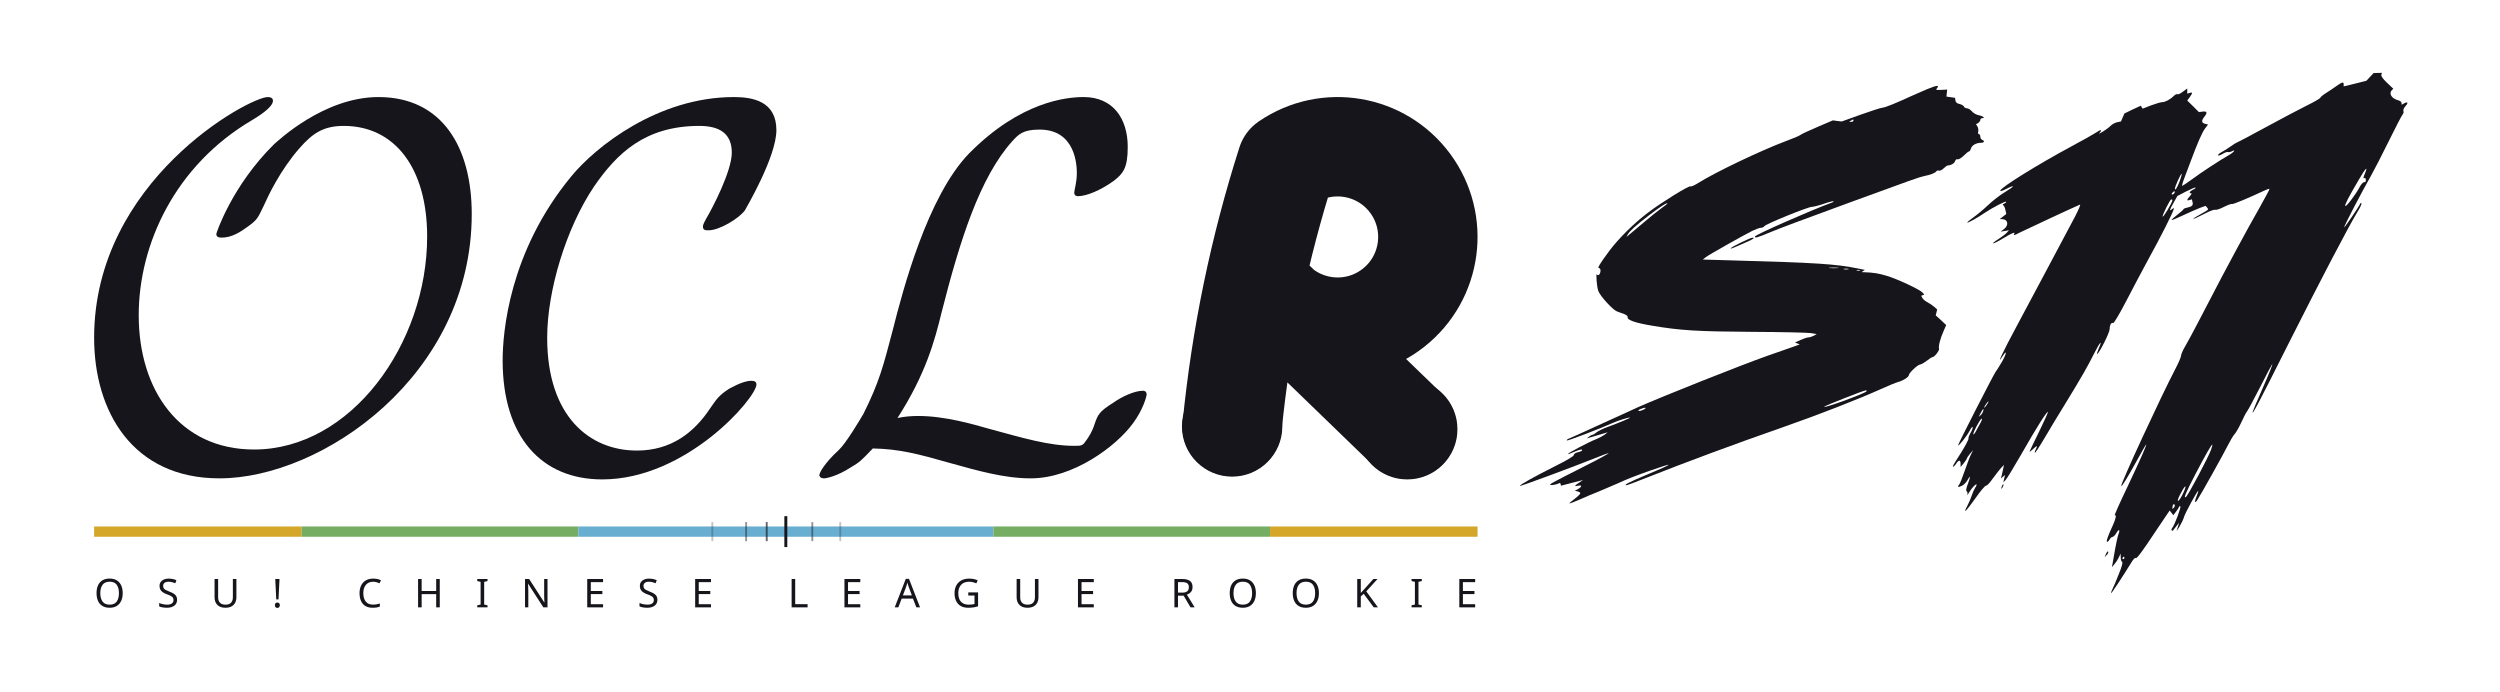
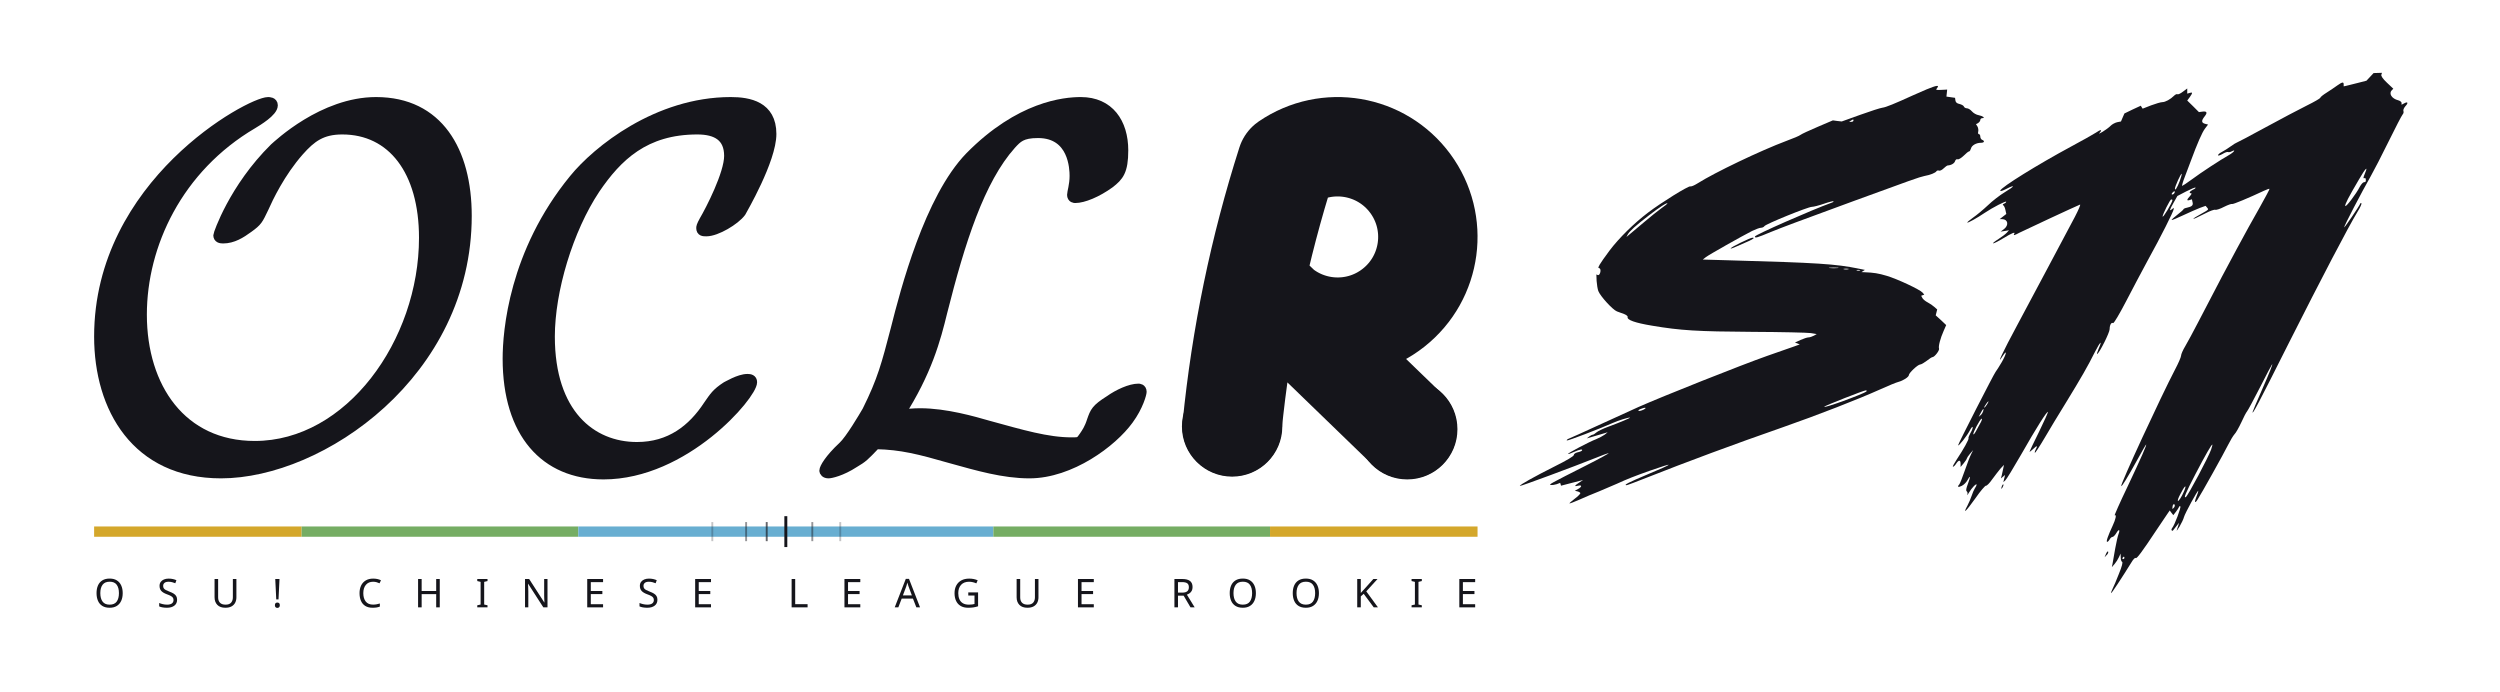
<svg xmlns="http://www.w3.org/2000/svg" xmlns:xlink="http://www.w3.org/1999/xlink" viewBox="0 0 1700 470" width="1700" height="470" role="img" aria-labelledby="wordmark-title wordmark-desc" color="#15151b" fill="currentColor">
  <svg width="715.716" height="260" viewBox="77.28 55.741 19.993 7.263" id="OCL-mathcal" x="64" y="66">
    <defs>
-       <path id="g0-67" d="M4.941-1.564C4.941-1.624 4.892-1.634 4.842-1.634C4.672-1.634 4.433-1.484 4.423-1.484C4.224-1.355 4.184-1.285 4.065-1.116C3.756-.648 3.318-.309 2.67-.309C1.773-.309 .966-.956 .966-2.451C.966-3.347 1.325-4.533 1.853-5.32C2.291-5.958 2.829-6.476 3.856-6.476C4.234-6.476 4.473-6.336 4.473-5.968C4.473-5.619 4.105-4.912 3.985-4.712C3.925-4.603 3.925-4.583 3.925-4.563C3.925-4.493 3.975-4.493 4.035-4.493C4.234-4.493 4.603-4.712 4.722-4.872C4.742-4.912 5.32-5.888 5.32-6.396C5.32-6.944 4.872-7.024 4.513-7.024C3.068-7.024 1.883-6.077 1.425-5.519C.239-4.085 .12-2.54 .12-2.022C.12-.568 .857 .239 2.012 .239C3.616 .239 4.941-1.315 4.941-1.564Z" />
-       <path id="g0-76" d="M1.793-.927C2.331-1.763 2.501-2.401 2.63-2.929C2.979-4.304 3.357-5.499 3.975-6.187C4.095-6.316 4.174-6.406 4.493-6.406C5.181-6.406 5.2-5.719 5.2-5.579C5.2-5.4 5.151-5.26 5.151-5.21C5.151-5.141 5.21-5.141 5.22-5.141C5.38-5.141 5.649-5.25 5.898-5.43C6.077-5.569 6.167-5.669 6.167-6.077C6.167-6.615 5.888-7.024 5.33-7.024C5.011-7.024 4.134-6.944 3.158-5.958C2.361-5.141 1.893-3.347 1.704-2.6C1.524-1.913 1.445-1.604 1.146-1.006C1.076-.887 .817-.448 .677-.319C.408-.07 .309 .11 .309 .159C.309 .179 .329 .219 .399 .219C.438 .219 .648 .179 .907 .01C1.076-.09 1.096-.11 1.325-.349C1.823-.339 2.172-.249 2.8-.07C3.308 .07 3.816 .219 4.324 .219C5.131 .219 5.948-.389 6.267-.827C6.466-1.096 6.526-1.345 6.526-1.375C6.526-1.445 6.466-1.445 6.456-1.445C6.296-1.445 6.057-1.335 5.888-1.215C5.619-1.046 5.599-.986 5.539-.817C5.489-.658 5.43-.578 5.39-.518C5.31-.399 5.3-.399 5.151-.399C4.672-.399 4.174-.548 3.517-.727C3.238-.807 2.69-.966 2.192-.966C2.062-.966 1.923-.956 1.793-.927Z" />
-       <path id="g0-79" d="M7.741-4.802C7.741-6.067 7.183-7.024 5.968-7.024C4.932-7.024 4.055-6.187 3.985-6.127C3.188-5.34 2.889-4.443 2.889-4.423C2.889-4.364 2.939-4.354 2.989-4.354C3.178-4.354 3.337-4.453 3.487-4.563C3.666-4.692 3.676-4.722 3.786-4.951C3.875-5.151 4.105-5.639 4.473-6.057C4.712-6.326 4.912-6.476 5.31-6.476C6.276-6.476 6.894-5.679 6.894-4.374C6.894-2.341 5.45-.329 3.606-.329C2.192-.329 1.415-1.455 1.415-2.879C1.415-4.234 2.112-5.729 3.567-6.585C3.666-6.645 3.965-6.824 3.965-6.954C3.965-7.024 3.885-7.024 3.866-7.024C3.517-7.024 .568-5.44 .568-2.451C.568-1.056 1.295 .219 2.949 .219C4.892 .219 7.741-1.733 7.741-4.802Z" />
+       <path id="g0-67" d="M4.941-1.564C4.941-1.624 4.892-1.634 4.842-1.634C4.672-1.634 4.433-1.484 4.423-1.484C4.224-1.355 4.184-1.285 4.065-1.116C3.756-.648 3.318-.309 2.67-.309C1.773-.309 .966-.956 .966-2.451C.966-3.347 1.325-4.533 1.853-5.32C2.291-5.958 2.829-6.476 3.856-6.476C4.234-6.476 4.473-6.336 4.473-5.968C4.473-5.619 4.105-4.912 3.985-4.712C3.925-4.603 3.925-4.583 3.925-4.563C3.925-4.493 3.975-4.493 4.035-4.493C4.234-4.493 4.603-4.712 4.722-4.872C4.742-4.912 5.32-5.888 5.32-6.396C5.32-6.944 4.872-7.024 4.513-7.024C3.068-7.024 1.883-6.077 1.425-5.519C.239-4.085 .12-2.54 .12-2.022C.12-.568 .857 .239 2.012 .239C3.616 .239 4.941-1.315 4.941-1.564Z" stroke="currentColor" stroke-width="0.18" stroke-linejoin="round" transform="translate(2.719801 -3.392279) scale(0.9665458 0.9758154) translate(-2.719801 3.392279)" />
+       <path id="g0-76" d="M1.793-.927C2.331-1.763 2.501-2.401 2.63-2.929C2.979-4.304 3.357-5.499 3.975-6.187C4.095-6.316 4.174-6.406 4.493-6.406C5.181-6.406 5.2-5.719 5.2-5.579C5.2-5.4 5.151-5.26 5.151-5.21C5.151-5.141 5.21-5.141 5.22-5.141C5.38-5.141 5.649-5.25 5.898-5.43C6.077-5.569 6.167-5.669 6.167-6.077C6.167-6.615 5.888-7.024 5.33-7.024C5.011-7.024 4.134-6.944 3.158-5.958C2.361-5.141 1.893-3.347 1.704-2.6C1.524-1.913 1.445-1.604 1.146-1.006C1.076-.887 .817-.448 .677-.319C.408-.07 .309 .11 .309 .159C.309 .179 .329 .219 .399 .219C.438 .219 .648 .179 .907 .01C1.076-.09 1.096-.11 1.325-.349C1.823-.339 2.172-.249 2.8-.07C3.308 .07 3.816 .219 4.324 .219C5.131 .219 5.948-.389 6.267-.827C6.466-1.096 6.526-1.345 6.526-1.375C6.526-1.445 6.466-1.445 6.456-1.445C6.296-1.445 6.057-1.335 5.888-1.215C5.619-1.046 5.599-.986 5.539-.817C5.489-.658 5.43-.578 5.39-.518C5.31-.399 5.3-.399 5.151-.399C4.672-.399 4.174-.548 3.517-.727C3.238-.807 2.69-.966 2.192-.966C2.062-.966 1.923-.956 1.793-.927Z" stroke="currentColor" stroke-width="0.18" stroke-linejoin="round" transform="translate(3.417185 -3.402241) scale(0.9718604 0.9757505) translate(-3.417185 3.402241)" />
+       <path id="g0-79" d="M7.741-4.802C7.741-6.067 7.183-7.024 5.968-7.024C4.932-7.024 4.055-6.187 3.985-6.127C3.188-5.34 2.889-4.443 2.889-4.423C2.889-4.364 2.939-4.354 2.989-4.354C3.178-4.354 3.337-4.453 3.487-4.563C3.666-4.692 3.676-4.722 3.786-4.951C3.875-5.151 4.105-5.639 4.473-6.057C4.712-6.326 4.912-6.476 5.31-6.476C6.276-6.476 6.894-5.679 6.894-4.374C6.894-2.341 5.45-.329 3.606-.329C2.192-.329 1.415-1.455 1.415-2.879C1.415-4.234 2.112-5.729 3.567-6.585C3.666-6.645 3.965-6.824 3.965-6.954C3.965-7.024 3.885-7.024 3.866-7.024C3.517-7.024 .568-5.44 .568-2.451C.568-1.056 1.295 .219 2.949 .219C4.892 .219 7.741-1.733 7.741-4.802Z" stroke="currentColor" stroke-width="0.18" stroke-linejoin="round" transform="translate(4.15442 -3.402241) scale(0.9755205 0.9757505) translate(-4.15442 3.402241)" />
    </defs>
    <g id="page1">
      <use x="76.712" y="62.765" xlink:href="#g0-79" />
      <use x="84.92" y="62.765" xlink:href="#g0-67" />
      <use x="90.747" y="62.765" xlink:href="#g0-76" />
    </g>
  </svg>
  <svg viewBox="46.25 -17.903 449.126 580.912" role="img" id="R-reference-slider" x="803.716" y="66" width="201.016" height="260">
    <g id="r-slider-shape">
      <path id="r-track" d="M122.5 482.5 A1948.266 1948.266 0 0 1 205.5 81.5 A137.044 137.044 0 1 1 178.5 283.5 L388.562 486.759" fill="none" stroke="currentColor" stroke-width="151.0" stroke-linecap="round" stroke-linejoin="round" />
      <circle id="r-head-cap" cx="122.5" cy="482.5" r="76.25" fill="currentColor" />
      <circle id="r-tail-cap" cx="388.562" cy="486.759" r="76.25" fill="currentColor" />
    </g>
    <g id="r-visible-centerline" display="none">
      <path d="M122.5 482.5 A1948.266 1948.266 0 0 1 205.5 81.5 A137.044 137.044 0 1 1 178.5 283.5 L388.562 486.759" fill="none" stroke="#ea4a89" stroke-width="2" />
    </g>
    <g id="r-full-control-path" display="none">
      <path d="M122.5 482.5 A1948.266 1948.266 0 0 1 205.5 81.5 A137.044 137.044 0 1 1 178.5 283.5 L425.5 522.5" fill="none" stroke="#ec4899" stroke-width="1.5" stroke-dasharray="5 4" />
    </g>
    <g id="r-control-points" display="none">
      <polyline points="122.5,482.5 153.5,279.5 205.5,81.5 419.5,184.5 178.5,283.5 425.5,522.5" fill="none" stroke="#64748b" stroke-width="1.5" />
      <circle id="r-control-0" cx="122.5" cy="482.5" r="11.5" fill="#6644cc" />
      <circle id="r-control-1" cx="153.5" cy="279.5" r="11.5" fill="#ffcc22" />
      <circle id="r-control-2" cx="205.5" cy="81.5" r="11.5" fill="#6644cc" />
      <circle id="r-control-3" cx="419.5" cy="184.5" r="11.5" fill="#ffcc22" />
      <circle id="r-control-4" cx="178.5" cy="283.5" r="11.5" fill="#ed1121" />
      <circle id="r-control-5" cx="425.5" cy="522.5" r="11.5" fill="#ffcc22" />
    </g>
  </svg>
  <svg viewBox="0 0 729 431" width="610.601" height="361" role="img" id="S11-original-brush" x="1030" y="46">
    <g transform="translate(0,431) scale(0.1,-0.1)" fill="currentColor" stroke="none">
      <path d="M6944 4235 l-29 -31 -70 -18 c-38 -10 -80 -20 -92 -23 l-23 -5 0 16 c0 22 -11 20 -51 -8 -19 -14 -58 -40 -86 -58 -29 -18 -53 -37 -53 -43 -1 -5 -49 -33 -108 -62 -59 -29 -210 -109 -337 -178 -126 -69 -233 -125 -236 -125 -3 0 -24 -13 -46 -29 -22 -16 -54 -36 -71 -45 -18 -9 -32 -21 -32 -27 0 -6 16 -1 36 10 19 12 40 19 45 16 5 -3 18 -1 29 5 40 21 19 -7 -22 -30 -64 -36 -224 -140 -303 -199 -38 -28 -73 -51 -76 -51 -4 0 6 35 23 78 16 42 38 100 48 127 51 138 91 230 114 260 l25 33 -24 6 c-30 8 -32 25 -4 60 25 31 19 44 -18 39 l-28 -4 -47 47 -48 47 20 27 c25 35 25 43 0 35 l-20 -6 0 21 0 21 -35 -26 c-19 -15 -39 -24 -44 -21 -5 4 -18 -2 -28 -12 -29 -29 -71 -52 -95 -52 -12 0 -54 -12 -91 -26 l-69 -27 -8 12 -7 12 -67 -31 -66 -32 -14 -32 -14 -33 -31 -6 c-17 -4 -42 -17 -54 -30 -23 -24 -111 -80 -89 -57 26 29 10 30 -30 2 -24 -15 -113 -66 -198 -111 -278 -150 -568 -330 -578 -359 -2 -8 16 -3 48 13 78 40 71 23 -11 -26 -40 -24 -102 -72 -138 -107 -36 -34 -90 -79 -119 -99 -28 -20 -50 -38 -48 -41 5 -4 80 37 143 80 64 43 173 99 173 89 0 -5 -8 -12 -17 -15 -11 -5 -14 -10 -6 -14 6 -4 14 -21 17 -38 l7 -32 -27 -21 -27 -21 20 0 c47 0 57 -48 16 -80 l-28 -21 34 5 34 6 -18 -20 c-10 -11 -40 -34 -67 -51 -78 -50 -47 -46 37 5 74 45 103 56 90 36 -9 -15 2 -12 43 10 33 17 456 214 491 228 8 3 -11 -41 -41 -99 -30 -57 -133 -250 -228 -429 -95 -179 -203 -381 -240 -450 -118 -219 -176 -342 -118 -251 38 59 31 17 -8 -50 -21 -35 -43 -71 -50 -79 -15 -19 -304 -584 -304 -595 0 -16 73 77 94 118 11 22 22 35 24 29 2 -7 -6 -29 -18 -48 -11 -20 -18 -39 -16 -42 7 -6 -42 -93 -96 -174 -21 -32 -35 -58 -30 -58 6 0 17 11 26 25 21 32 36 32 36 -1 l0 -26 25 30 c14 17 25 34 25 38 1 5 12 23 26 39 l26 30 -17 -34 c-10 -19 -33 -80 -52 -135 -19 -56 -39 -105 -44 -110 -19 -20 -8 -26 21 -11 16 8 37 29 46 46 24 47 26 29 3 -31 -14 -36 -17 -55 -9 -60 6 -4 8 -15 5 -26 -4 -10 3 -3 13 16 21 37 62 79 62 64 0 -5 -6 -18 -14 -29 -7 -11 -19 -38 -26 -60 -7 -22 -23 -59 -35 -82 -41 -75 -11 -46 66 62 40 58 79 103 85 101 6 -2 29 20 50 51 22 30 52 69 67 87 l29 31 -6 -30 c-3 -16 -9 -41 -12 -55 l-7 -25 17 14 17 14 -7 -29 -7 -29 15 13 c9 7 67 102 129 210 123 216 210 354 218 347 2 -3 -30 -75 -72 -161 -42 -85 -77 -158 -77 -161 0 -4 14 6 30 22 31 30 38 28 19 -7 -6 -11 -8 -22 -6 -25 3 -2 38 51 78 119 39 68 118 197 174 288 122 199 179 298 234 409 45 88 65 106 31 27 -11 -26 -16 -44 -11 -41 20 12 101 174 101 202 0 34 14 58 28 49 6 -3 51 72 105 176 52 101 133 253 179 338 102 184 208 395 208 411 l0 11 -15 -12 c-23 -19 -18 -3 15 55 l30 53 71 37 c39 20 73 34 76 31 3 -3 -6 -11 -21 -17 -27 -13 -35 -29 -14 -29 6 0 2 -10 -10 -23 -27 -29 -28 -40 -3 -32 l19 6 5 -23 c7 -25 -4 -36 -45 -45 -16 -3 -28 -9 -28 -12 0 -4 -23 -24 -50 -45 -28 -21 -49 -41 -47 -43 3 -2 45 15 93 38 49 23 110 50 136 60 l47 17 12 -14 c14 -17 18 -14 -53 -54 -32 -17 -58 -34 -58 -36 0 -5 26 7 99 44 34 18 70 31 78 28 8 -3 40 7 72 24 32 16 61 26 65 23 5 -5 137 50 260 108 22 10 41 17 44 15 2 -2 -35 -71 -81 -153 -47 -81 -129 -231 -184 -333 -93 -172 -128 -239 -316 -600 -38 -74 -85 -160 -103 -191 -19 -31 -34 -66 -34 -77 0 -11 -22 -62 -49 -113 -115 -220 -447 -937 -437 -946 5 -6 50 67 126 205 40 73 74 132 76 132 7 0 -37 -101 -149 -338 -64 -133 -111 -240 -106 -237 17 11 9 -30 -17 -85 -37 -79 -55 -130 -44 -130 5 0 14 9 20 20 6 11 16 20 23 20 7 0 21 14 31 31 21 36 33 31 18 -8 -6 -15 -18 -68 -27 -118 -8 -49 -18 -103 -21 -120 l-6 -30 22 25 c12 14 28 39 35 55 l14 30 1 -32 c0 -17 5 -33 11 -35 8 -3 -1 -37 -26 -98 -20 -52 -44 -108 -52 -123 -8 -16 -13 -31 -11 -33 4 -3 89 127 164 248 15 26 31 42 35 37 7 -11 52 50 172 231 42 63 83 124 91 135 l14 20 14 -19 15 -19 21 27 c11 15 23 32 25 39 2 7 7 9 11 5 8 -6 -47 -153 -66 -175 -6 -8 -8 -16 -4 -20 3 -3 7 -4 9 -2 2 2 14 18 27 34 l23 30 -5 -20 c-3 -11 -9 -29 -13 -40 -4 -11 6 3 23 30 16 28 32 61 35 75 8 31 116 229 117 214 0 -6 -7 -28 -16 -49 -18 -43 -12 -57 9 -23 28 42 216 379 249 446 18 36 41 74 51 85 11 10 35 53 55 95 19 43 41 84 48 92 7 8 54 96 105 195 50 99 94 182 97 185 11 12 -16 -57 -84 -212 -41 -93 -74 -171 -74 -175 0 -21 43 60 290 552 270 536 488 952 562 1074 22 35 36 66 32 70 -4 3 -8 2 -10 -4 -8 -21 -127 -196 -130 -192 -5 5 143 288 217 418 24 42 89 168 144 280 55 112 106 210 113 218 7 7 11 20 7 29 -3 8 4 25 16 39 26 27 20 40 -10 23 l-21 -11 0 15 c0 7 -12 17 -27 21 -53 13 -79 55 -52 82 l12 12 -52 49 c-34 32 -49 55 -45 65 l5 15 -34 -1 -34 -1 -29 -31z m-40 -780 c-16 -40 -17 -46 -5 -42 5 1 9 -1 10 -5 3 -22 0 -28 -14 -28 -8 0 -23 -17 -34 -37 -29 -58 -114 -169 -118 -156 -4 12 25 69 111 215 52 90 76 115 50 53z m-1505 -66 c-21 -55 -39 -83 -39 -61 0 17 49 126 55 120 2 -2 -5 -29 -16 -59z m-44 -98 c-3 -6 -11 -11 -17 -11 -6 0 -6 6 2 15 14 17 26 13 15 -4z m-15 -56 c0 -19 -79 -151 -80 -133 0 16 60 138 70 138 5 0 10 -2 10 -5z m-1506 -1660 c-9 -14 -18 -25 -21 -25 -5 0 5 18 20 38 17 22 18 13 1 -13z m-31 -55 c-3 -10 -12 -25 -21 -32 l-15 -13 17 33 c19 36 27 41 19 12z m-26 -102 c-13 -24 -30 -54 -36 -66 -7 -13 -15 -22 -17 -19 -8 8 55 127 67 127 6 0 0 -19 -14 -42z m1877 -208 c-21 -61 -188 -375 -205 -386 -21 -13 -4 29 77 185 83 159 130 241 138 241 2 0 -3 -18 -10 -40z m-219 -337 c-20 -47 -45 -86 -51 -80 -3 3 4 25 17 49 36 73 60 94 34 31z m-84 -136 l-11 -11 0 15 c0 20 13 34 18 19 3 -7 -1 -17 -7 -23z m-401 -407 c0 -5 -5 -10 -11 -10 -5 0 -7 5 -4 10 3 6 8 10 11 10 2 0 4 -4 4 -10z" />
      <path d="M3345 4134 c-44 -19 -93 -40 -110 -48 -149 -68 -222 -98 -249 -101 -17 -2 -98 -28 -181 -58 l-150 -54 -36 4 -36 5 -124 -53 c-68 -29 -131 -58 -139 -65 -8 -7 -60 -29 -115 -49 -208 -78 -581 -256 -723 -346 -24 -15 -49 -26 -56 -23 -15 6 -239 -133 -345 -214 -113 -86 -235 -206 -311 -307 -37 -49 -73 -101 -80 -114 l-12 -24 12 -7 c15 -10 2 -60 -15 -54 l-12 5 2 -53 c2 -29 8 -66 14 -82 17 -43 117 -152 151 -165 17 -6 44 -16 60 -22 17 -7 29 -17 27 -23 -8 -24 60 -48 199 -71 231 -39 364 -47 814 -50 234 -1 447 -6 474 -10 l48 -8 -23 -13 c-13 -7 -33 -14 -44 -14 -11 0 -40 -10 -65 -21 l-45 -21 20 -7 19 -8 -44 -16 c-25 -8 -124 -43 -220 -77 -210 -74 -849 -328 -1045 -415 -77 -35 -230 -104 -340 -155 -110 -51 -211 -96 -224 -101 -13 -5 -21 -12 -18 -16 5 -5 269 96 377 144 40 18 120 43 135 42 13 0 -87 -42 -180 -76 -38 -14 -79 -34 -91 -44 -11 -10 -25 -19 -30 -19 -6 0 -19 -7 -30 -15 l-19 -15 55 16 c30 9 69 20 85 25 l30 9 -25 -20 c-14 -10 -44 -26 -68 -36 -56 -21 -234 -115 -229 -120 2 -3 24 5 48 16 47 21 74 26 65 11 -3 -4 -19 -11 -36 -14 -17 -4 -30 -13 -30 -22 0 -9 -56 -43 -153 -91 -165 -83 -291 -153 -285 -160 5 -4 444 159 611 226 53 22 103 40 110 40 6 0 -73 -44 -178 -97 -302 -153 -311 -158 -292 -161 10 -2 31 1 47 6 l29 11 4 -12 3 -11 65 17 c35 9 75 19 89 23 l25 6 -32 -21 c-39 -25 -42 -34 -8 -25 33 8 32 -9 -1 -27 l-26 -14 21 -5 c12 -3 23 -9 24 -15 0 -5 -20 -26 -46 -45 -25 -19 -44 -36 -43 -38 2 -2 39 12 82 31 44 20 115 50 159 67 44 18 109 46 145 62 85 39 144 62 265 105 214 75 205 63 -23 -32 -145 -61 -192 -85 -164 -85 5 0 78 27 163 61 313 124 719 275 1107 410 283 99 609 226 787 306 66 30 134 58 151 62 38 10 84 40 84 55 0 17 73 86 92 86 8 0 32 14 53 30 21 17 42 30 47 30 16 0 58 54 53 69 -7 18 11 85 37 143 l21 48 -42 40 -43 39 6 24 6 24 -23 20 c-12 11 -36 28 -54 37 -18 9 -37 25 -43 35 l-10 19 13 5 12 4 -13 16 c-21 25 -207 112 -292 137 -67 20 -104 26 -180 29 l-25 1 14 9 14 9 -54 11 c-183 37 -326 47 -1053 67 l-209 6 24 19 c27 21 297 173 376 213 29 14 61 26 72 26 11 0 24 6 28 13 10 17 354 157 386 157 13 0 57 11 97 25 40 14 76 23 78 20 3 -2 -4 -8 -14 -11 -168 -61 -624 -262 -624 -275 0 -15 15 -11 130 37 107 43 197 77 680 254 451 165 526 192 565 200 50 9 91 26 99 39 4 6 13 8 21 5 7 -3 24 5 37 18 13 13 28 23 33 24 28 1 55 17 60 35 4 12 12 18 21 15 8 -3 29 10 49 29 19 19 38 35 44 35 5 0 11 10 15 23 6 26 43 47 81 47 28 0 33 15 10 24 -8 3 -15 15 -15 26 0 11 -5 20 -11 20 -7 0 -9 9 -6 21 3 12 0 30 -6 41 l-12 19 18 10 c9 6 17 17 17 24 0 8 7 15 16 15 27 0 6 17 -29 24 -19 3 -43 17 -55 31 -12 14 -30 25 -41 25 -10 0 -21 6 -24 14 -3 8 -19 17 -36 21 -20 4 -31 13 -33 28 l-3 22 -35 5 -35 5 3 28 3 29 -38 -2 c-54 -3 -57 -2 -44 14 22 27 -4 23 -84 -10z m-595 -254 c0 -5 -8 -10 -17 -10 l-18 0 15 10 c19 12 20 12 20 0z m-1510 -673 c0 -2 -21 -19 -47 -37 -27 -19 -93 -72 -148 -119 -55 -46 -109 -92 -119 -100 l-19 -16 11 21 c14 26 63 71 172 155 85 66 150 108 150 96z m1383 -524 c-18 -2 -48 -2 -65 0 -18 2 -4 4 32 4 36 0 50 -2 33 -4z m85 -10 c-10 -2 -26 -2 -35 0 -10 3 -2 5 17 5 19 0 27 -2 18 -5z m95 -10 c-7 -2 -19 -2 -25 0 -7 3 -2 5 12 5 14 0 19 -2 13 -5z m52 -982 c-24 -21 -361 -144 -341 -123 10 10 318 131 336 132 8 0 10 -3 5 -9z m-1808 -147 c-16 -8 -34 -13 -40 -11 -7 3 -1 9 13 15 38 16 59 13 27 -4z" />
      <path d="M1832 2888 c-88 -42 -110 -66 -25 -27 26 12 67 30 91 40 41 18 54 30 30 28 -7 0 -51 -19 -96 -41z" />
      <path d="M3956 915 c-9 -26 -7 -32 5 -12 6 10 9 21 6 23 -2 3 -7 -2 -11 -11z" />
      <path d="M4801 364 l-12 -29 16 17 c10 9 16 21 13 28 -2 7 -10 -1 -17 -16z" />
    </g>
  </svg>
  <g id="accuracy-bar">
    <rect x="64" y="358" width="141.11" height="7" fill="#d4a72b" />
    <rect x="205.11" y="358" width="188.147" height="7" fill="#75ad63" />
    <rect x="393.256" y="358" width="282.22" height="7" fill="#68aed1" />
    <rect x="675.476" y="358" width="188.147" height="7" fill="#75ad63" />
    <rect x="863.622" y="358" width="141.11" height="7" fill="#d4a72b" />
    <path d="M534.366 351V372" stroke="currentColor" stroke-width="2" />
    <path d="M484.366 355V368" stroke="currentColor" stroke-width="1.3" opacity=".25" />
    <path d="M507.366 355V368" stroke="currentColor" stroke-width="1.3" opacity=".45" />
    <path d="M521.366 355V368" stroke="currentColor" stroke-width="1.3" opacity=".65" />
    <path d="M552.366 355V368" stroke="currentColor" stroke-width="1.3" opacity=".45" />
    <path d="M571.366 355V368" stroke="currentColor" stroke-width="1.3" opacity=".25" />
  </g>
  <g id="english-name">
    <path d="M720 358Q720 247 682.5 164.5Q645 82 572.0 36.0Q499 -10 391 -10Q280 -10 206.5 36.0Q133 82 97.0 165.0Q61 248 61 359Q61 469 97.0 551.0Q133 633 206.5 679.0Q280 725 392 725Q499 725 572.0 679.5Q645 634 682.5 551.5Q720 469 720 358ZM156 358Q156 223 213.0 145.5Q270 68 391 68Q513 68 569.0 145.5Q625 223 625 358Q625 493 569.0 569.5Q513 646 392 646Q271 646 213.5 569.5Q156 493 156 358Z" transform="translate(64 413) scale(0.027 -0.027)" />
    <path d="M502 191Q502 96 433.0 43.0Q364 -10 247 -10Q187 -10 136.0 -1.0Q85 8 51 24V110Q87 94 140.5 81.0Q194 68 251 68Q331 68 371.5 99.0Q412 130 412 183Q412 218 397.0 242.0Q382 266 345.5 286.5Q309 307 244 330Q153 363 106.5 411.0Q60 459 60 542Q60 599 89.0 639.5Q118 680 169.5 702.0Q221 724 288 724Q347 724 396.0 713.0Q445 702 485 684L457 607Q420 623 376.5 634.0Q333 645 286 645Q219 645 185.0 616.5Q151 588 151 541Q151 505 166.0 481.0Q181 457 215.0 438.0Q249 419 307 397Q370 374 413.5 347.5Q457 321 479.5 284.0Q502 247 502 191Z" transform="translate(106.8673 413) scale(0.027 -0.027)" />
    <path d="M640 252Q640 178 610.0 118.5Q580 59 518.5 24.5Q457 -10 362 -10Q229 -10 159.5 62.5Q90 135 90 254V714H180V251Q180 164 226.5 116.0Q273 68 367 68Q464 68 507.5 119.5Q551 171 551 252V714H640Z" transform="translate(143.4706 413) scale(0.027 -0.027)" />
    <path d="M163 201H106L81 714H188ZM72 54Q72 91 90.0 106.0Q108 121 134 121Q159 121 177.5 106.0Q196 91 196 54Q196 18 177.5 2.0Q159 -14 134 -14Q108 -14 90.0 2.0Q72 18 72 54Z" transform="translate(184.9879 413) scale(0.027 -0.027)" />
    <path d="M403 645Q288 645 222.0 568.0Q156 491 156 357Q156 224 217.5 146.5Q279 69 402 69Q449 69 491.0 77.0Q533 85 573 97V19Q533 4 490.5 -3.0Q448 -10 389 -10Q280 -10 207.0 35.0Q134 80 97.5 163.0Q61 246 61 358Q61 466 100.5 548.5Q140 631 217.0 677.5Q294 724 404 724Q517 724 601 682L565 606Q532 621 491.5 633.0Q451 645 403 645Z" transform="translate(242.8315 413) scale(0.027 -0.027)" />
    <path d="M643 0H553V333H187V0H97V714H187V412H553V714H643Z" transform="translate(281.6758 413) scale(0.027 -0.027)" />
    <path d="M298 0H40V52L124 71V642L40 662V714H298V662L214 642V71L298 52Z" transform="translate(323.463 413) scale(0.027 -0.027)" />
    <path d="M663 0H558L176 593H172Q174 558 177.0 506.0Q180 454 180 399V0H97V714H201L582 123H586Q585 139 583.5 171.0Q582 203 580.5 241.0Q579 279 579 311V714H663Z" transform="translate(354.3963 413) scale(0.027 -0.027)" />
    <path d="M496 0H97V714H496V635H187V412H478V334H187V79H496Z" transform="translate(396.6966 413) scale(0.027 -0.027)" />
    <path d="M502 191Q502 96 433.0 43.0Q364 -10 247 -10Q187 -10 136.0 -1.0Q85 8 51 24V110Q87 94 140.5 81.0Q194 68 251 68Q331 68 371.5 99.0Q412 130 412 183Q412 218 397.0 242.0Q382 266 345.5 286.5Q309 307 244 330Q153 363 106.5 411.0Q60 459 60 542Q60 599 89.0 639.5Q118 680 169.5 702.0Q221 724 288 724Q347 724 396.0 713.0Q445 702 485 684L457 607Q420 623 376.5 634.0Q333 645 286 645Q219 645 185.0 616.5Q151 588 151 541Q151 505 166.0 481.0Q181 457 215.0 438.0Q249 419 307 397Q370 374 413.5 347.5Q457 321 479.5 284.0Q502 247 502 191Z" transform="translate(433.4889 413) scale(0.027 -0.027)" />
    <path d="M496 0H97V714H496V635H187V412H478V334H187V79H496Z" transform="translate(470.0922 413) scale(0.027 -0.027)" />
    <path d="M97 0V714H187V80H499V0Z" transform="translate(535.6848 413) scale(0.027 -0.027)" />
    <path d="M496 0H97V714H496V635H187V412H478V334H187V79H496Z" transform="translate(571.6131 413) scale(0.027 -0.027)" />
    <path d="M545 0 459 221H176L91 0H0L279 717H360L638 0ZM352 517Q349 525 342.0 546.0Q335 567 328.5 589.5Q322 612 318 624Q311 593 302.0 563.5Q293 534 287 517L206 301H432Z" transform="translate(608.4054 413) scale(0.027 -0.027)" />
    <path d="M407 377H654V27Q596 8 537.0 -1.0Q478 -10 403 -10Q292 -10 216.0 34.5Q140 79 100.5 161.5Q61 244 61 357Q61 469 105.0 551.0Q149 633 231.5 678.5Q314 724 431 724Q491 724 544.5 713.0Q598 702 644 682L610 604Q572 621 524.5 633.0Q477 645 426 645Q298 645 226.5 568.0Q155 491 155 357Q155 272 182.5 206.5Q210 141 269.0 104.5Q328 68 424 68Q471 68 504.0 73.0Q537 78 564 85V297H407Z" transform="translate(647.4387 413) scale(0.027 -0.027)" />
    <path d="M640 252Q640 178 610.0 118.5Q580 59 518.5 24.5Q457 -10 362 -10Q229 -10 159.5 62.5Q90 135 90 254V714H180V251Q180 164 226.5 116.0Q273 68 367 68Q464 68 507.5 119.5Q551 171 551 252V714H640Z" transform="translate(688.875 413) scale(0.027 -0.027)" />
    <path d="M496 0H97V714H496V635H187V412H478V334H187V79H496Z" transform="translate(730.3923 413) scale(0.027 -0.027)" />
    <path d="M294 714Q427 714 490.5 663.5Q554 613 554 511Q554 454 533.0 416.0Q512 378 479.5 355.5Q447 333 411 320L607 0H502L329 295H187V0H97V714ZM289 636H187V371H294Q381 371 421.0 405.5Q461 440 461 507Q461 577 419.0 606.5Q377 636 289 636Z" transform="translate(795.9849 413) scale(0.027 -0.027)" />
    <path d="M720 358Q720 247 682.5 164.5Q645 82 572.0 36.0Q499 -10 391 -10Q280 -10 206.5 36.0Q133 82 97.0 165.0Q61 248 61 359Q61 469 97.0 551.0Q133 633 206.5 679.0Q280 725 392 725Q499 725 572.0 679.5Q645 634 682.5 551.5Q720 469 720 358ZM156 358Q156 223 213.0 145.5Q270 68 391 68Q513 68 569.0 145.5Q625 223 625 358Q625 493 569.0 569.5Q513 646 392 646Q271 646 213.5 569.5Q156 493 156 358Z" transform="translate(834.5591 413) scale(0.027 -0.027)" />
    <path d="M720 358Q720 247 682.5 164.5Q645 82 572.0 36.0Q499 -10 391 -10Q280 -10 206.5 36.0Q133 82 97.0 165.0Q61 248 61 359Q61 469 97.0 551.0Q133 633 206.5 679.0Q280 725 392 725Q499 725 572.0 679.5Q645 634 682.5 551.5Q720 469 720 358ZM156 358Q156 223 213.0 145.5Q270 68 391 68Q513 68 569.0 145.5Q625 223 625 358Q625 493 569.0 569.5Q513 646 392 646Q271 646 213.5 569.5Q156 493 156 358Z" transform="translate(877.4264 413) scale(0.027 -0.027)" />
    <path d="M619 0H513L260 341L187 277V0H97V714H187V362Q217 396 248.0 430.0Q279 464 310 498L503 714H608L325 403Z" transform="translate(920.2937 413) scale(0.027 -0.027)" />
    <path d="M298 0H40V52L124 71V642L40 662V714H298V662L214 642V71L298 52Z" transform="translate(958.787 413) scale(0.027 -0.027)" />
    <path d="M496 0H97V714H496V635H187V412H478V334H187V79H496Z" transform="translate(989.7203 413) scale(0.027 -0.027)" />
  </g>
</svg>
